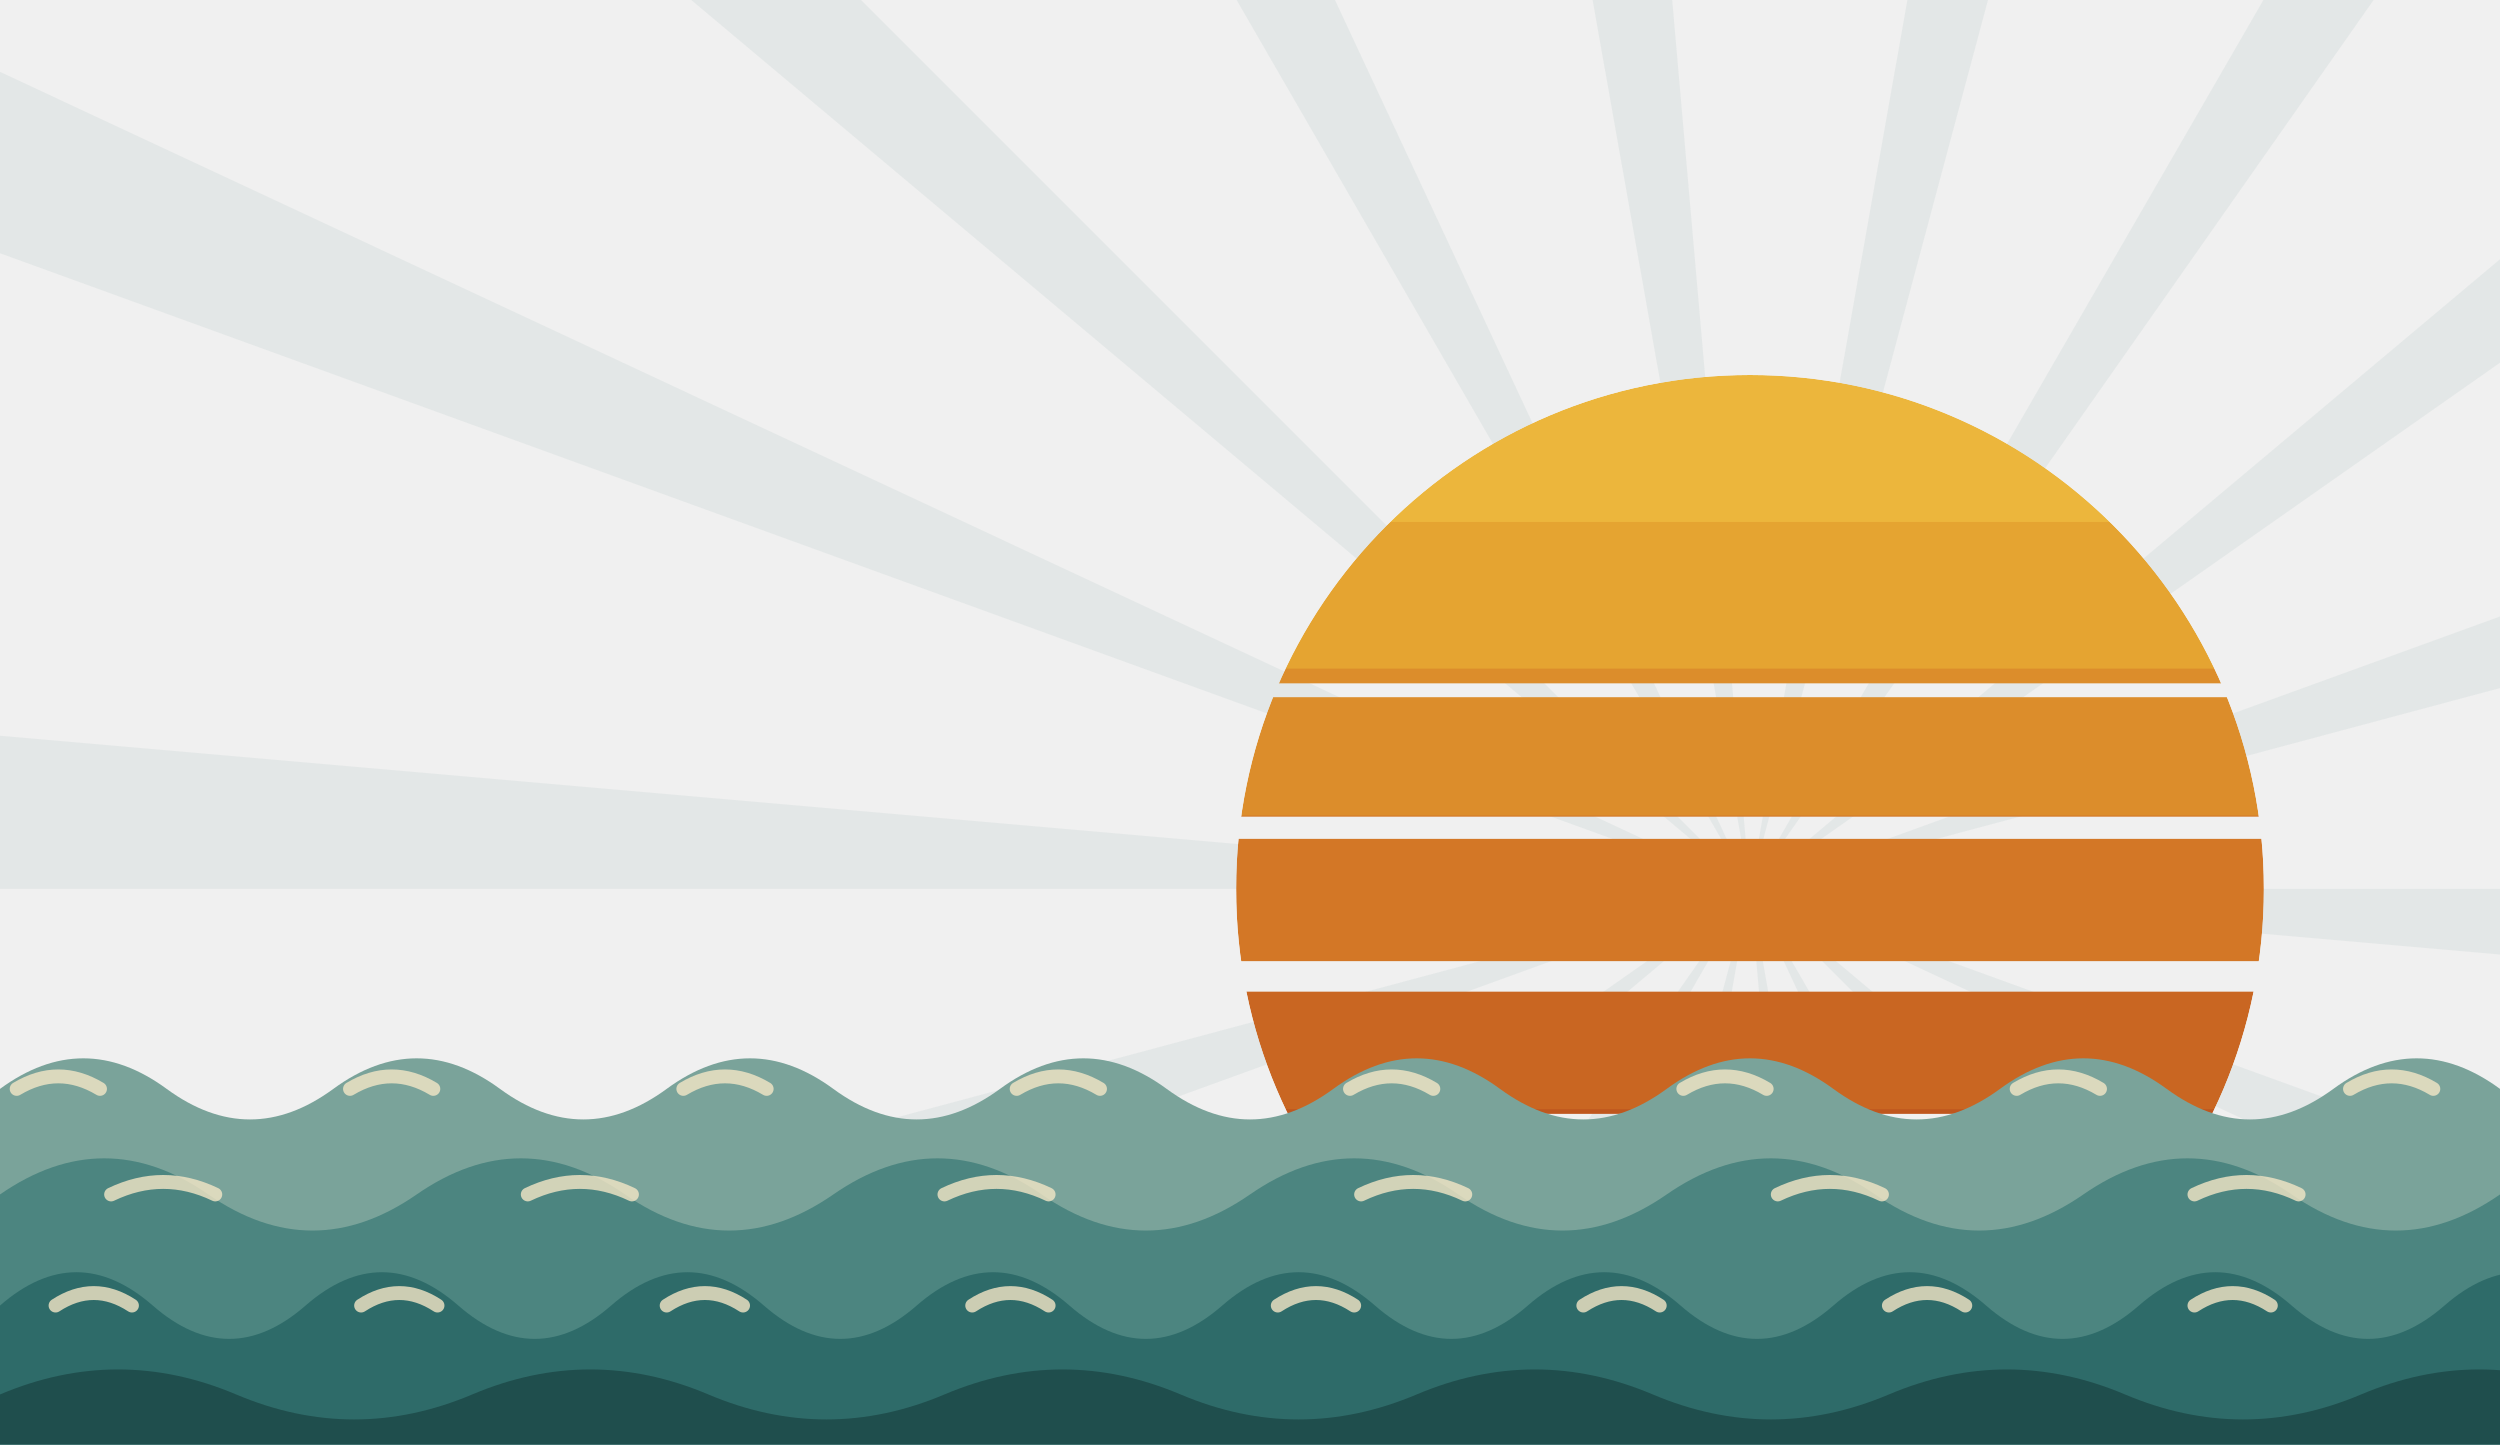
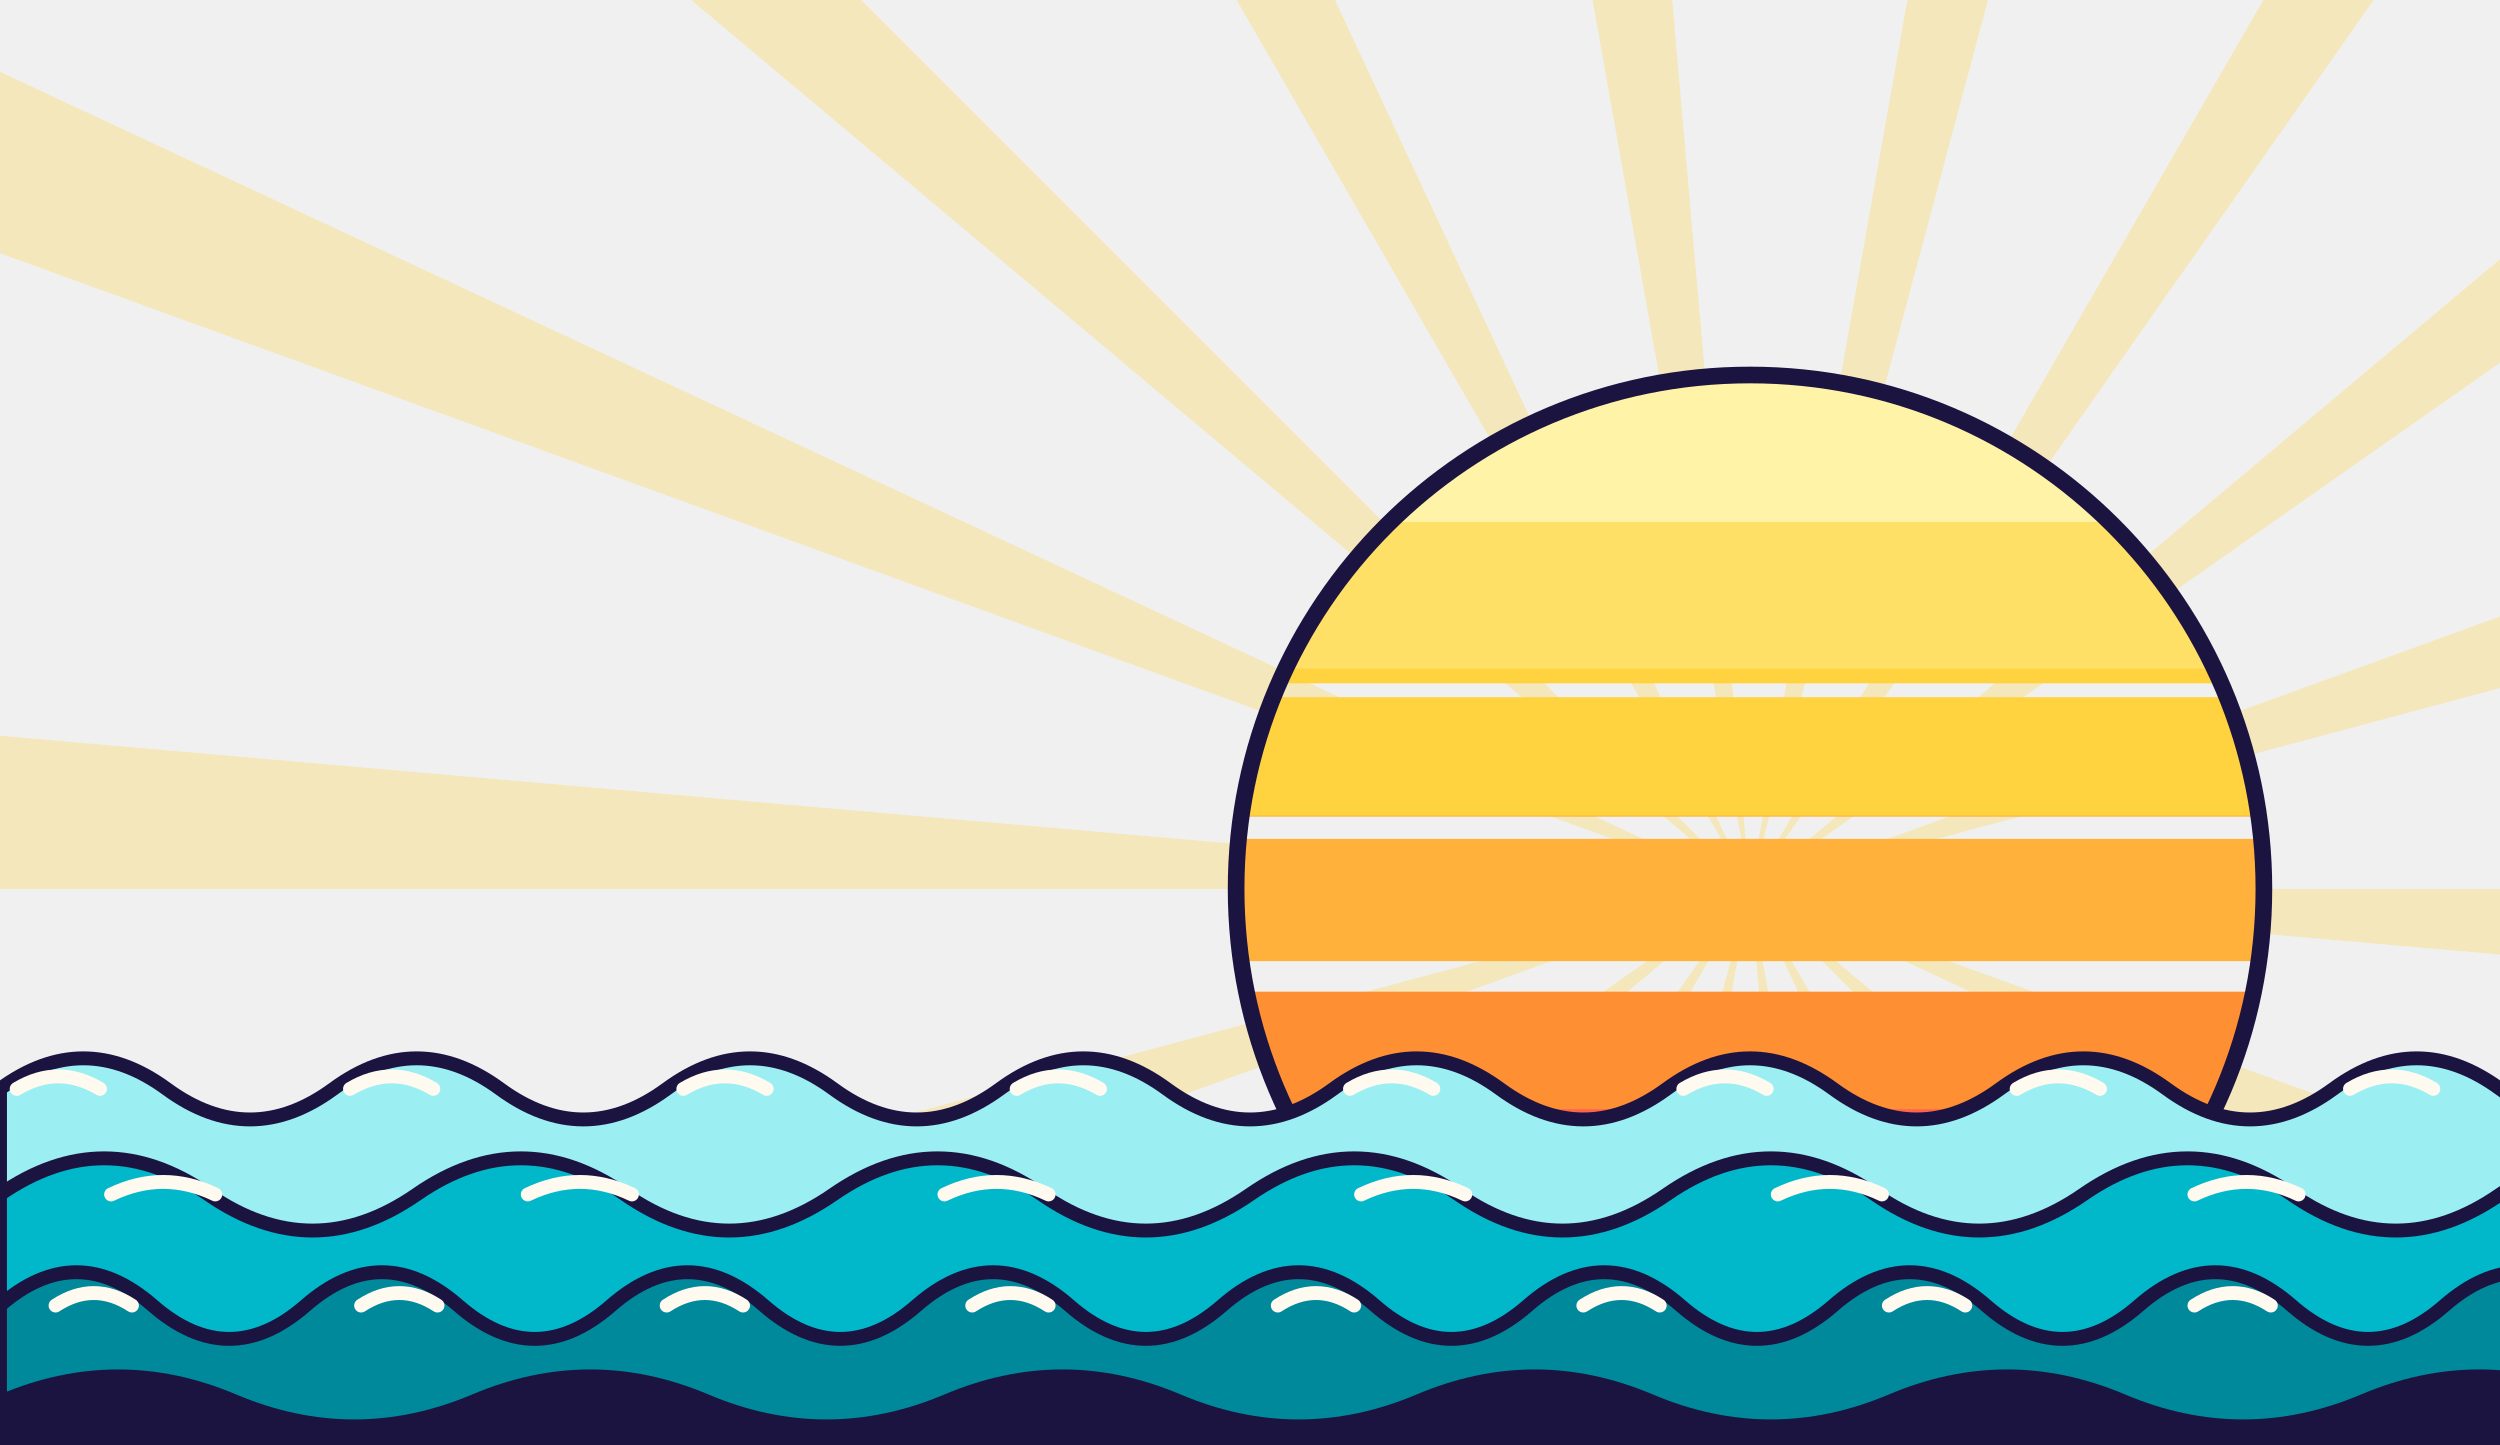
<svg xmlns="http://www.w3.org/2000/svg" viewBox="0 0 900 520">
-   <path d="M630 320L1330 320L1327 381ZM630 320L1288 559L1264 616ZM630 320L1166 770L1125 815ZM630 320L980 926L926 954ZM630 320L752 1009L691 1017ZM630 320L508 1009L449 996ZM630 320L280 926L228 893ZM630 320L94 770L57 722ZM630 320L-28 559L-46 501ZM630 320L-70 320L-67 259ZM630 320L-28 81L-4 24ZM630 320L94 -130L135 -175ZM630 320L280 -286L334 -314ZM630 320L508 -369L569 -377ZM630 320L752 -369L811 -356ZM630 320L980 -286L1032 -253ZM630 320L1166 -130L1203 -82ZM630 320L1288 81L1306 139Z" fill="#2f6a68" opacity="0.07" />
+   <path d="M630 320L1330 320L1327 381ZM630 320L1288 559L1264 616ZM630 320L1166 770L1125 815ZM630 320L980 926L926 954ZM630 320L752 1009L691 1017ZM630 320L508 1009L449 996ZM630 320L280 926L228 893ZM630 320L94 770L57 722ZM630 320L-28 559L-46 501ZM630 320L-70 320L-67 259ZM630 320L-28 81L-4 24ZM630 320L94 -130L135 -175ZM630 320L280 -286L334 -314ZM630 320L508 -369L569 -377ZM630 320L752 -369L811 -356ZM630 320L980 -286L1032 -253ZM630 320L1166 -130L1203 -82ZM630 320L1288 81L1306 139Z" fill="#ffd23f" opacity="0.3" />
  <defs>
    <clipPath id="cw">
      <circle cx="630" cy="320" r="185" />
    </clipPath>
    <mask id="mw">
      <rect width="900" height="520" fill="#fff" />
      <g fill="#000">
        <rect x="0" y="246" width="900" height="5" />
        <rect x="0" y="294" width="900" height="8" />
        <rect x="0" y="346" width="900" height="11" />
        <rect x="0" y="401" width="900" height="14" />
        <rect x="0" y="461" width="900" height="17" />
      </g>
    </mask>
  </defs>
  <g clip-path="url(#cw)" mask="url(#mw)">
-     <rect x="445" y="135.0" width="370" height="53.9" fill="#ecb63c" />
-     <rect x="445" y="187.9" width="370" height="53.9" fill="#e5a431" />
-     <rect x="445" y="240.7" width="370" height="53.9" fill="#dc8d2b" />
-     <rect x="445" y="293.6" width="370" height="53.9" fill="#d37726" />
-     <rect x="445" y="346.4" width="370" height="53.9" fill="#c96622" />
-     <rect x="445" y="399.3" width="370" height="53.9" fill="#bf571e" />
-     <rect x="445" y="452.1" width="370" height="53.9" fill="#b14d1c" />
+     <rect x="445" y="135.0" width="370" height="53.9" fill="#fff3a8" />
+     <rect x="445" y="187.9" width="370" height="53.9" fill="#ffe066" />
+     <rect x="445" y="240.7" width="370" height="53.9" fill="#ffd23f" />
+     <rect x="445" y="293.6" width="370" height="53.9" fill="#ffb13b" />
+     <rect x="445" y="346.4" width="370" height="53.9" fill="#ff8f33" />
+     <rect x="445" y="399.3" width="370" height="53.9" fill="#ff6450" />
+     <rect x="445" y="452.1" width="370" height="53.9" fill="#ff3d8b" />
  </g>
-   <path d="M0 392 q30 -22 60 0 t60 0 q30 -22 60 0 t60 0 q30 -22 60 0 t60 0 q30 -22 60 0 t60 0 q30 -22 60 0 t60 0 q30 -22 60 0 t60 0 q30 -22 60 0 t60 0 q30 -22 60 0 t60 0 V520 H0Z" fill="#7aa39a" />
-   <path d="M6 392q15 -9 30 0M126 392q15 -9 30 0M246 392q15 -9 30 0M366 392q15 -9 30 0M486 392q15 -9 30 0M606 392q15 -9 30 0M726 392q15 -9 30 0M846 392q15 -9 30 0" stroke="#f4e6c6" stroke-width="5" stroke-linecap="round" fill="none" opacity=".8" />
-   <path d="M0 430 q37.5 -26 75 0 t75 0 q37.5 -26 75 0 t75 0 q37.5 -26 75 0 t75 0 q37.5 -26 75 0 t75 0 q37.5 -26 75 0 t75 0 q37.5 -26 75 0 t75 0 q37.5 -26 75 0 t75 0 V520 H0Z" fill="#4c8580" />
-   <path d="M40 430q18.75 -9 37.5 0M190 430q18.75 -9 37.5 0M340 430q18.75 -9 37.5 0M490 430q18.75 -9 37.5 0M640 430q18.75 -9 37.5 0M790 430q18.75 -9 37.5 0" stroke="#f4e6c6" stroke-width="5" stroke-linecap="round" fill="none" opacity=".8" />
-   <path d="M0 470 q27.5 -24 55 0 t55 0 q27.5 -24 55 0 t55 0 q27.5 -24 55 0 t55 0 q27.5 -24 55 0 t55 0 q27.5 -24 55 0 t55 0 q27.5 -24 55 0 t55 0 q27.5 -24 55 0 t55 0 q27.5 -24 55 0 t55 0 q27.5 -24 55 0 t55 0 V520 H0Z" fill="#2e6b69" />
-   <path d="M20 470q13.75 -9 27.5 0M130 470q13.75 -9 27.5 0M240 470q13.75 -9 27.5 0M350 470q13.75 -9 27.5 0M460 470q13.75 -9 27.5 0M570 470q13.75 -9 27.5 0M680 470q13.75 -9 27.5 0M790 470q13.75 -9 27.5 0" stroke="#f4e6c6" stroke-width="5" stroke-linecap="round" fill="none" opacity=".8" />
-   <path d="M0 502 q42.5 -18 85 0 t85 0 q42.5 -18 85 0 t85 0 q42.5 -18 85 0 t85 0 q42.5 -18 85 0 t85 0 q42.5 -18 85 0 t85 0 q42.5 -18 85 0 t85 0 V520 H0Z" fill="#1f4e4d" />
+   <circle cx="630" cy="320" r="185" fill="none" stroke="#1b1340" stroke-width="6" />
+   <path d="M0 392 q30 -22 60 0 t60 0 q30 -22 60 0 t60 0 q30 -22 60 0 t60 0 q30 -22 60 0 t60 0 q30 -22 60 0 t60 0 q30 -22 60 0 t60 0 q30 -22 60 0 t60 0 q30 -22 60 0 t60 0 V520 H0Z" fill="#9beef2" stroke="#1b1340" stroke-width="5" />
+   <path d="M6 392q15 -9 30 0M126 392q15 -9 30 0M246 392q15 -9 30 0M366 392q15 -9 30 0M486 392q15 -9 30 0M606 392q15 -9 30 0M726 392q15 -9 30 0M846 392q15 -9 30 0" stroke="#fffaf0" stroke-width="5" stroke-linecap="round" fill="none" />
+   <path d="M0 430 q37.5 -26 75 0 t75 0 q37.5 -26 75 0 t75 0 q37.5 -26 75 0 t75 0 q37.5 -26 75 0 t75 0 q37.5 -26 75 0 t75 0 q37.5 -26 75 0 t75 0 q37.5 -26 75 0 t75 0 V520 H0Z" fill="#00b8c9" stroke="#1b1340" stroke-width="5" />
+   <path d="M40 430q18.75 -9 37.5 0M190 430q18.75 -9 37.5 0M340 430q18.75 -9 37.5 0M490 430q18.75 -9 37.5 0M640 430q18.75 -9 37.5 0M790 430q18.75 -9 37.5 0" stroke="#fffaf0" stroke-width="5" stroke-linecap="round" fill="none" />
+   <path d="M0 470 q27.5 -24 55 0 t55 0 q27.5 -24 55 0 t55 0 q27.5 -24 55 0 t55 0 q27.5 -24 55 0 t55 0 q27.5 -24 55 0 t55 0 q27.5 -24 55 0 t55 0 q27.5 -24 55 0 t55 0 q27.5 -24 55 0 t55 0 q27.5 -24 55 0 t55 0 V520 H0Z" fill="#00899a" stroke="#1b1340" stroke-width="5" />
+   <path d="M20 470q13.75 -9 27.5 0M130 470q13.75 -9 27.5 0M240 470q13.75 -9 27.5 0M350 470q13.75 -9 27.5 0M460 470q13.75 -9 27.5 0M570 470q13.75 -9 27.5 0M680 470q13.75 -9 27.5 0M790 470q13.75 -9 27.5 0" stroke="#fffaf0" stroke-width="5" stroke-linecap="round" fill="none" />
+   <path d="M0 502 q42.5 -18 85 0 t85 0 q42.5 -18 85 0 t85 0 q42.5 -18 85 0 t85 0 q42.5 -18 85 0 t85 0 q42.5 -18 85 0 t85 0 q42.5 -18 85 0 t85 0 V520 H0Z" fill="#1b1340" />
</svg>
